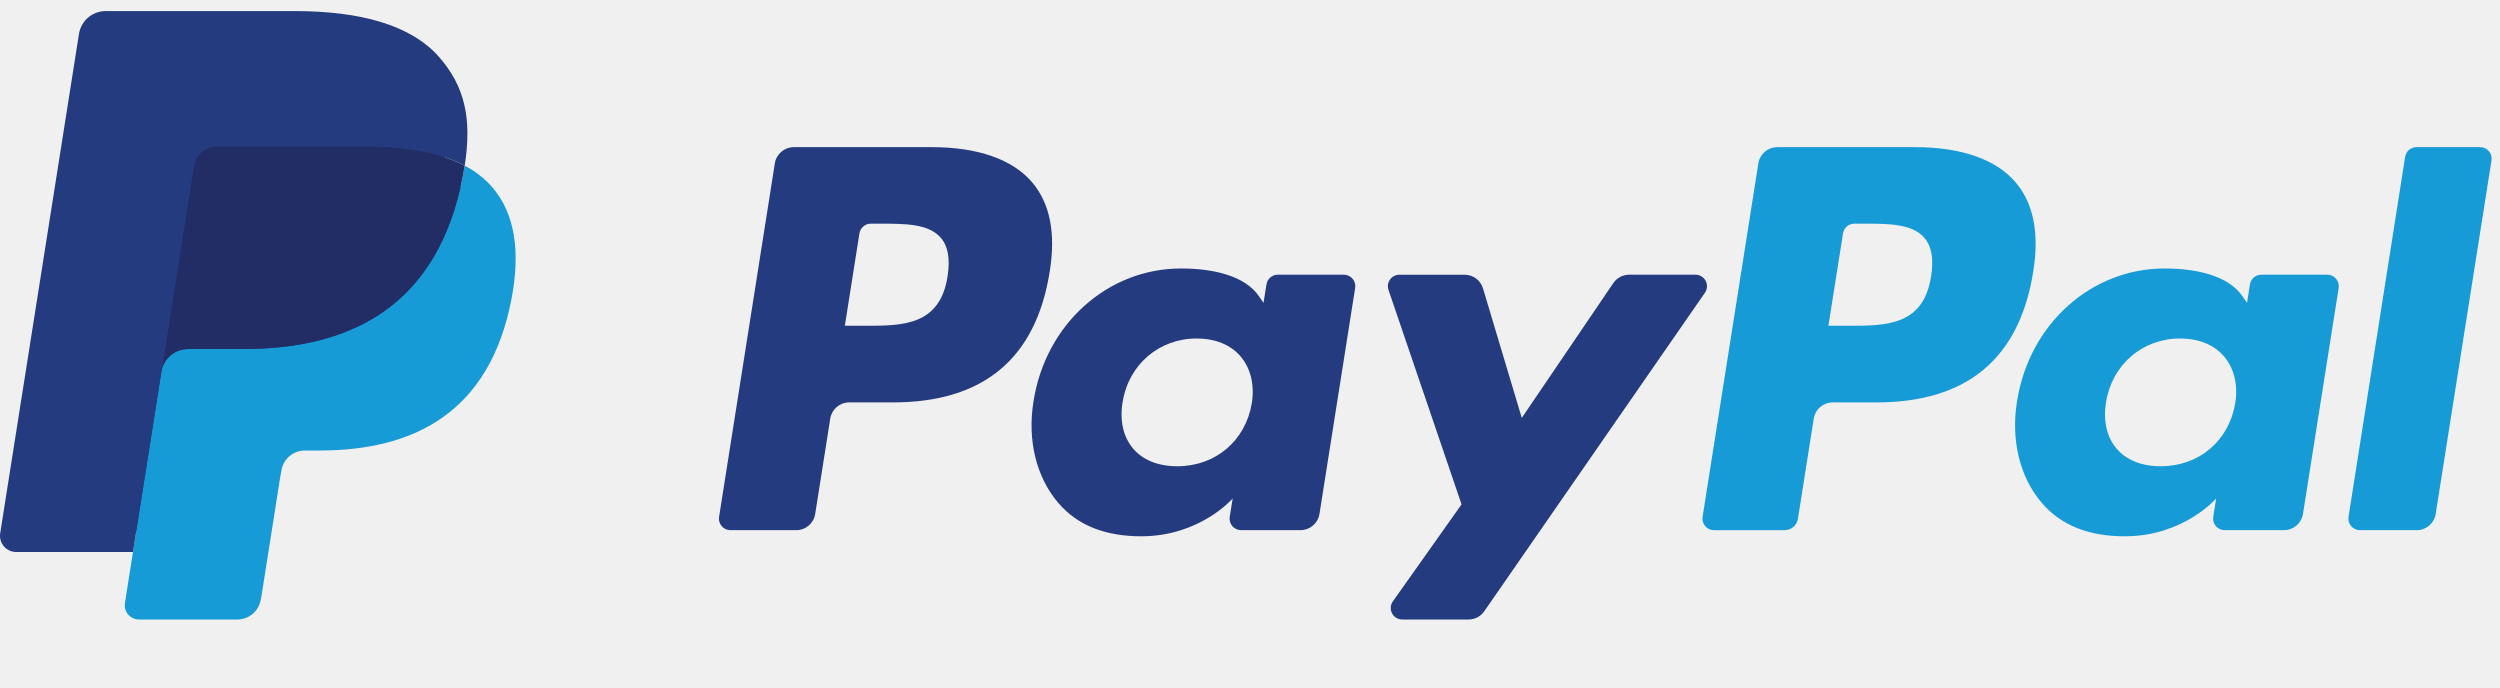
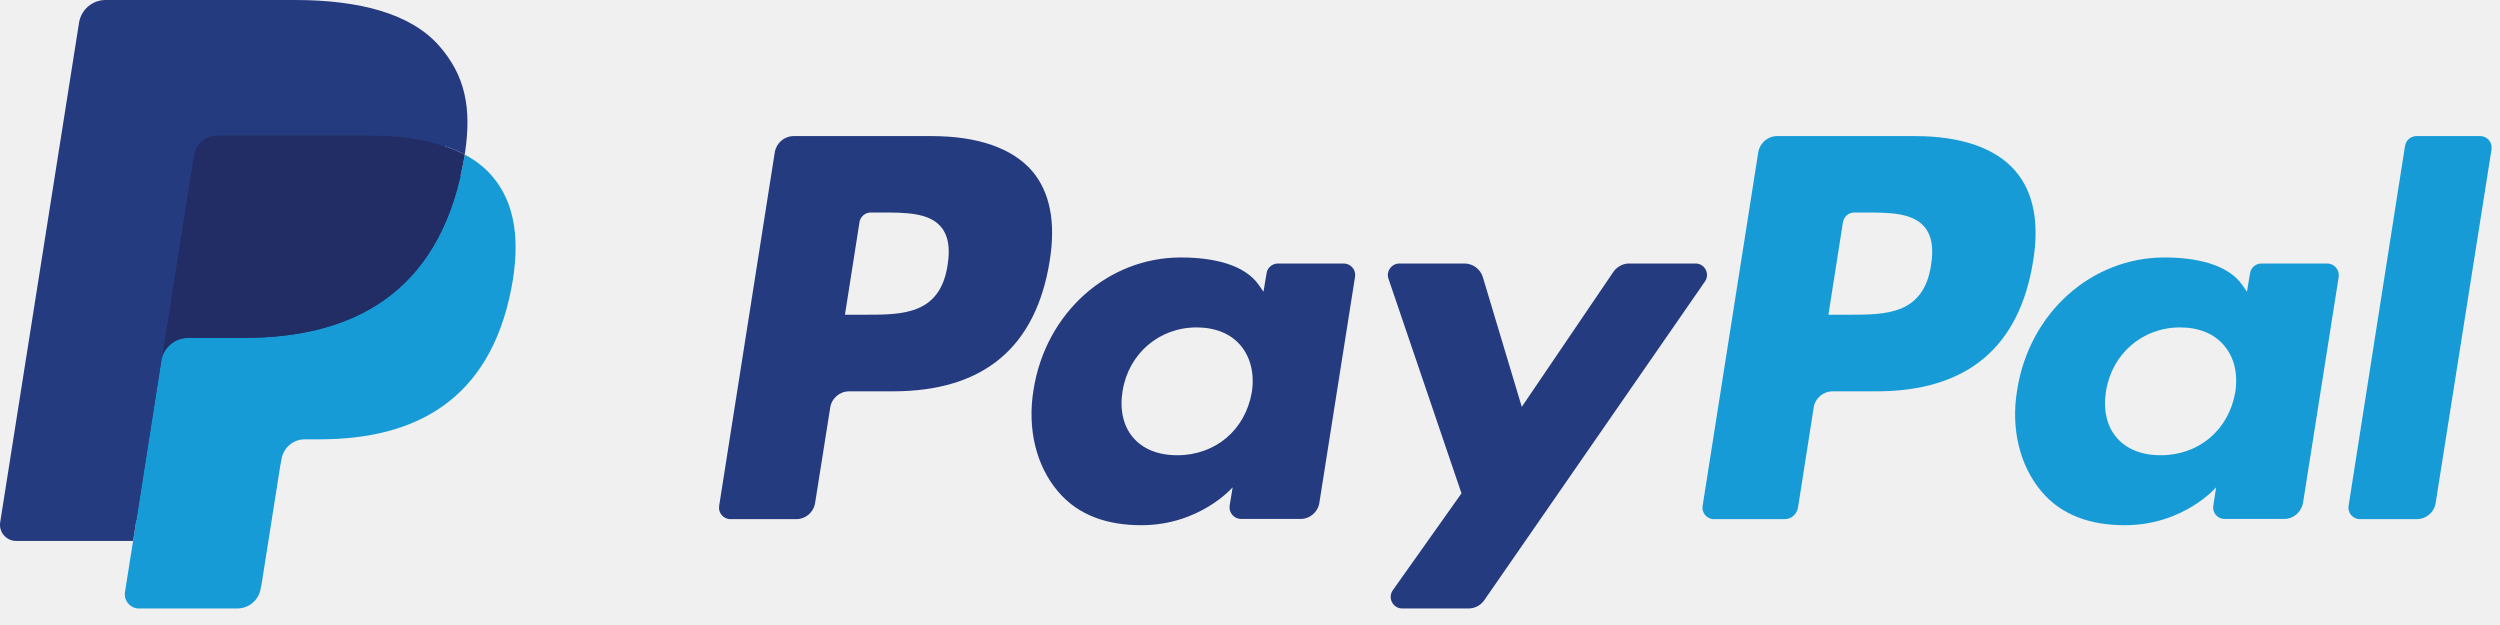
- <svg xmlns="http://www.w3.org/2000/svg" width="160" height="44" fill="none">
-   <g clip-path="url(#a)">
-     <path d="M59.626 9.418h-8.824c-.604 0-1.118.439-1.212 1.035L46.021 33.08a.735.735 0 0 0 .728.85h4.213c.603 0 1.117-.44 1.211-1.037l.963-6.103a1.225 1.225 0 0 1 1.21-1.036h2.794c5.813 0 9.167-2.813 10.044-8.387.394-2.44.016-4.355-1.126-5.697-1.254-1.474-3.478-2.253-6.432-2.253Zm1.018 8.265c-.482 3.166-2.902 3.166-5.241 3.166H54.07l.934-5.914a.735.735 0 0 1 .727-.62h.61c1.594 0 3.097 0 3.874.908.463.542.605 1.347.428 2.46ZM86.007 17.58H81.78a.736.736 0 0 0-.727.621l-.187 1.182-.295-.428c-.915-1.328-2.955-1.772-4.991-1.772-4.67 0-8.658 3.537-9.435 8.498-.404 2.475.17 4.841 1.574 6.492 1.288 1.517 3.13 2.15 5.323 2.15 3.762 0 5.849-2.42 5.849-2.42l-.189 1.174a.735.735 0 0 0 .725.852h3.807c.605 0 1.116-.439 1.212-1.036L86.73 18.43a.733.733 0 0 0-.724-.85Zm-5.89 8.225c-.409 2.414-2.325 4.035-4.769 4.035-1.227 0-2.207-.394-2.837-1.14-.624-.74-.862-1.794-.663-2.968.38-2.394 2.329-4.068 4.735-4.068 1.2 0 2.176.4 2.818 1.151.644.76.9 1.821.715 2.99ZM108.513 17.58h-4.247a1.23 1.23 0 0 0-1.015.539l-5.857 8.627-2.483-8.29a1.23 1.23 0 0 0-1.176-.875h-4.173a.736.736 0 0 0-.698.973L93.54 32.28l-4.397 6.208a.735.735 0 0 0 .6 1.16h4.241c.403 0 .78-.195 1.008-.526l14.124-20.387a.735.735 0 0 0-.604-1.154Z" fill="#253B80" />
-     <path d="M122.571 9.418h-8.825c-.603 0-1.116.439-1.211 1.035l-3.569 22.628a.734.734 0 0 0 .725.85h4.529a.858.858 0 0 0 .847-.726l1.013-6.414a1.225 1.225 0 0 1 1.21-1.036h2.792c5.815 0 9.168-2.813 10.046-8.387.396-2.44.015-4.355-1.127-5.697-1.253-1.474-3.476-2.253-6.43-2.253Zm1.019 8.265c-.482 3.166-2.901 3.166-5.242 3.166h-1.33l.935-5.914a.734.734 0 0 1 .726-.62h.61c1.592 0 3.097 0 3.873.908.464.542.604 1.347.428 2.46ZM148.946 17.58h-4.223a.732.732 0 0 0-.725.621l-.187 1.182-.297-.428c-.915-1.328-2.953-1.772-4.99-1.772-4.669 0-8.656 3.537-9.433 8.498-.403 2.475.169 4.841 1.573 6.492 1.29 1.517 3.13 2.15 5.322 2.15 3.763 0 5.849-2.42 5.849-2.42l-.188 1.174a.736.736 0 0 0 .728.852h3.805c.603 0 1.116-.439 1.21-1.036l2.285-14.463a.737.737 0 0 0-.729-.85Zm-5.89 8.225c-.405 2.414-2.324 4.035-4.768 4.035-1.224 0-2.207-.394-2.837-1.14-.625-.74-.859-1.794-.663-2.968.383-2.394 2.329-4.068 4.735-4.068 1.2 0 2.176.4 2.818 1.151.647.76.902 1.821.715 2.99ZM153.928 10.038l-3.622 23.043a.734.734 0 0 0 .725.849h3.642c.605 0 1.118-.439 1.211-1.036l3.572-22.627a.735.735 0 0 0-.725-.85h-4.078a.737.737 0 0 0-.725.621Z" fill="#179BD7" />
-     <path d="m9.374 38.328.675-4.287-1.504-.035H1.367l4.989-31.63a.407.407 0 0 1 .405-.346h12.103c4.018 0 6.79.837 8.239 2.487.678.774 1.11 1.583 1.32 2.474.219.934.223 2.05.009 3.411l-.016.1v.872l.679.384c.572.304 1.026.65 1.374 1.048.58.662.956 1.504 1.115 2.5.164 1.027.11 2.247-.159 3.63-.31 1.589-.81 2.974-1.486 4.106a8.447 8.447 0 0 1-2.355 2.581c-.898.637-1.965 1.121-3.172 1.431-1.169.305-2.502.458-3.963.458h-.943c-.673 0-1.327.243-1.84.677a2.85 2.85 0 0 0-.96 1.714l-.072.386-1.192 7.555-.054.277c-.014.088-.039.132-.075.161a.2.2 0 0 1-.124.046H9.374Z" fill="#253B80" />
-     <path d="M29.739 10.602c-.036.232-.078.468-.124.71-1.596 8.195-7.057 11.026-14.031 11.026h-3.551c-.853 0-1.572.62-1.704 1.46L8.51 35.33l-.514 3.268a.909.909 0 0 0 .896 1.05h6.298c.746 0 1.38-.541 1.497-1.277l.062-.32 1.186-7.525.076-.413a1.515 1.515 0 0 1 1.497-1.28h.942c6.102 0 10.878-2.477 12.275-9.646.583-2.995.28-5.496-1.262-7.254a6.021 6.021 0 0 0-1.724-1.33Z" fill="#179BD7" />
-     <path d="M28.069 9.937a12.6 12.6 0 0 0-1.552-.345 19.72 19.72 0 0 0-3.13-.228H13.9a1.512 1.512 0 0 0-1.495 1.28l-2.019 12.782-.058.373a1.724 1.724 0 0 1 1.705-1.461h3.55c6.975 0 12.435-2.832 14.032-11.026.047-.242.087-.479.123-.71a8.51 8.51 0 0 0-1.312-.553 11.665 11.665 0 0 0-.357-.112Z" fill="#222D65" />
-     <path d="M12.405 10.644a1.508 1.508 0 0 1 1.496-1.279h9.486c1.124 0 2.173.073 3.13.228a12.593 12.593 0 0 1 1.911.455c.471.157.909.341 1.313.554.474-3.028-.004-5.09-1.642-6.957C26.294 1.589 23.036.709 18.867.709H6.764a1.73 1.73 0 0 0-1.71 1.462L.013 34.126a1.04 1.04 0 0 0 1.026 1.203H8.51l1.876-11.903 2.018-12.782Z" fill="#253B80" />
+ <svg xmlns="http://www.w3.org/2000/svg" version="1.2" baseProfile="tiny-ps" width="124" height="31">
+   <style>.shp0{fill:#253b80}.shp1{fill:#179bd7}</style>
+   <g id="Check out - inputs + search results">
+     <g id="Group 253">
+       <g id="Group 252">
+         <path id="Path 512" fill-rule="evenodd" class="shp0" d="M51.2 8.49c.88 1.04 1.17 2.53.87 4.42-.68 4.32-3.28 6.5-7.79 6.5h-2.16c-.47 0-.87.34-.94.8l-.75 4.73c-.07.47-.47.81-.93.81h-3.27c-.35 0-.62-.32-.56-.66l2.76-17.54c.08-.46.47-.8.94-.8h6.84c2.29 0 4.01.6 4.99 1.74Zm-4.53 2.76c-.6-.71-1.77-.71-3-.71h-.48a.57.57 0 0 0-.56.48l-.72 4.59h1.03c1.81 0 3.69 0 4.06-2.46.14-.86.03-1.48-.33-1.9Z" />
+         <path id="Path 513" fill-rule="evenodd" class="shp0" d="m67.21 13.73-1.77 11.21c-.07.46-.47.8-.93.8h-2.95c-.35 0-.62-.31-.57-.66l.15-.91s-1.62 1.88-4.53 1.88c-1.7 0-3.13-.49-4.13-1.67-1.09-1.28-1.53-3.11-1.22-5.03.6-3.84 3.69-6.58 7.31-6.58 1.58 0 3.16.34 3.87 1.37l.23.33.15-.91a.57.57 0 0 1 .56-.49h3.27c.35 0 .62.32.56.66Zm-5.68 3.4c-.49-.58-1.25-.89-2.18-.89-1.86 0-3.37 1.3-3.67 3.15-.15.91.03 1.73.51 2.3.49.58 1.25.89 2.2.89 1.9 0 3.38-1.26 3.7-3.13.14-.91-.06-1.73-.56-2.32Z" />
+         <path id="Path 514" class="shp0" d="m84.56 13.97-10.94 15.8c-.18.26-.47.41-.78.41h-3.29c-.46 0-.73-.52-.47-.9l3.41-4.81-3.62-10.64c-.13-.37.15-.76.54-.76h3.23c.42 0 .79.28.91.68l1.93 6.43 4.54-6.69c.18-.26.47-.42.78-.42h3.3c.46 0 .73.52.46.9Z" />
+         <path id="Path 515" fill-rule="evenodd" class="shp1" d="M99.97 8.49c.89 1.04 1.18 2.53.88 4.42-.68 4.32-3.28 6.5-7.79 6.5H90.9c-.47 0-.87.34-.94.8l-.78 4.97c-.06.33-.33.57-.66.57h-3.51c-.35 0-.62-.32-.56-.66l2.76-17.54c.08-.46.47-.8.94-.8h6.84c2.29 0 4.01.6 4.98 1.74Zm-4.52 2.76c-.6-.71-1.77-.71-3-.71h-.48c-.28 0-.51.21-.56.48l-.72 4.59h1.03c1.81 0 3.69 0 4.06-2.46.14-.86.03-1.48-.33-1.9Z" />
+         <path id="Path 516" fill-rule="evenodd" class="shp1" d="m116 13.73-1.77 11.21c-.08.46-.47.8-.94.8h-2.95c-.35 0-.62-.31-.56-.66l.14-.91s-1.61 1.88-4.53 1.88c-1.7 0-3.13-.49-4.13-1.67-1.08-1.28-1.53-3.11-1.21-5.03.6-3.84 3.69-6.58 7.31-6.58 1.57 0 3.15.34 3.86 1.37l.23.33.15-.91a.57.57 0 0 1 .56-.49h3.27c.35 0 .62.32.57.66Zm-5.69 3.4c-.49-.58-1.25-.89-2.18-.89-1.86 0-3.37 1.3-3.67 3.15-.15.91.03 1.73.51 2.3.49.58 1.25.89 2.2.89 1.9 0 3.38-1.26 3.7-3.13.14-.91-.05-1.73-.56-2.32Z" />
+         <path id="Path 517" class="shp1" d="M119.86 6.75h3.16c.35 0 .61.31.56.66l-2.77 17.53c-.07.47-.47.81-.94.81h-2.82c-.35 0-.62-.32-.56-.66l2.8-17.86c.05-.28.29-.48.57-.48Z" />
+         <path id="Path 518" class="shp0" d="m7.27 29.15.52-3.32-1.17-.03H1.06L4.93 1.29c.01-.07.05-.14.1-.19.06-.05.13-.08.21-.08h9.38c3.11 0 5.26.65 6.39 1.93.52.6.86 1.23 1.02 1.92.17.72.17 1.59.01 2.64l-.02.08v.67l.53.3c.44.24.79.51 1.06.81.45.52.75 1.17.87 1.94.13.8.08 1.74-.12 2.81-.24 1.24-.63 2.31-1.16 3.19-.48.81-1.09 1.48-1.82 2-.7.49-1.52.87-2.46 1.11-.91.23-1.94.35-3.07.35h-.73c-.52 0-1.03.19-1.43.53-.4.34-.66.81-.74 1.32l-.06.3-.92 5.86-.04.21c-.01.07-.03.11-.06.13-.03.02-.06.03-.1.03h-4.5Z" />
+         <path id="Path 519" class="shp1" d="M24.38 8.7c1.2 1.36 1.43 3.3.98 5.62-1.08 5.55-4.78 7.47-9.51 7.47h-.73c-.58 0-1.07.42-1.16 1l-.06.32-.92 5.83-.05.25c-.09.57-.58.99-1.16.99H6.89c-.43 0-.76-.39-.69-.82l.4-2.53L8 17.89c.11-.65.66-1.13 1.33-1.13h2.75c5.4 0 9.63-2.19 10.87-8.54.04-.19.07-.37.1-.55.52.27.97.62 1.33 1.03Z" />
+         <path id="Path 520" d="M22.03 7.24c.37.12.7.26 1.02.43-.03.18-.06.36-.1.55-1.24 6.35-5.47 8.54-10.87 8.54H9.33c-.67 0-1.22.48-1.33 1.13l.05-.29 1.56-9.9c.06-.39.32-.72.66-.88.15-.07.32-.11.5-.11h7.35c.88 0 1.69.05 2.43.17.21.04.42.08.62.12.2.05.39.1.58.15.1.03.19.06.28.09Z" style="fill:#222d65" />
+         <path id="Path 521" class="shp0" d="M8.05 17.6 6.6 26.83H.8c-.49 0-.87-.44-.79-.93L3.92 1.13C4.02.48 4.58 0 5.24 0h9.38c3.23 0 5.76.68 7.16 2.27 1.27 1.45 1.64 3.05 1.27 5.4-.31-.17-.65-.31-1.02-.43-.09-.03-.18-.06-.28-.09-.19-.05-.38-.1-.58-.15-.2-.04-.41-.08-.62-.12-.74-.12-1.55-.17-2.43-.17h-7.35c-.18 0-.35.04-.5.11-.34.16-.6.49-.66.88l-1.56 9.9Z" />
+       </g>
+     </g>
  </g>
-   <defs>
-     <clipPath id="a">
-       <path fill="#fff" transform="translate(0 .71)" d="M0 0h160v42.581H0z" />
-     </clipPath>
-   </defs>
</svg>
